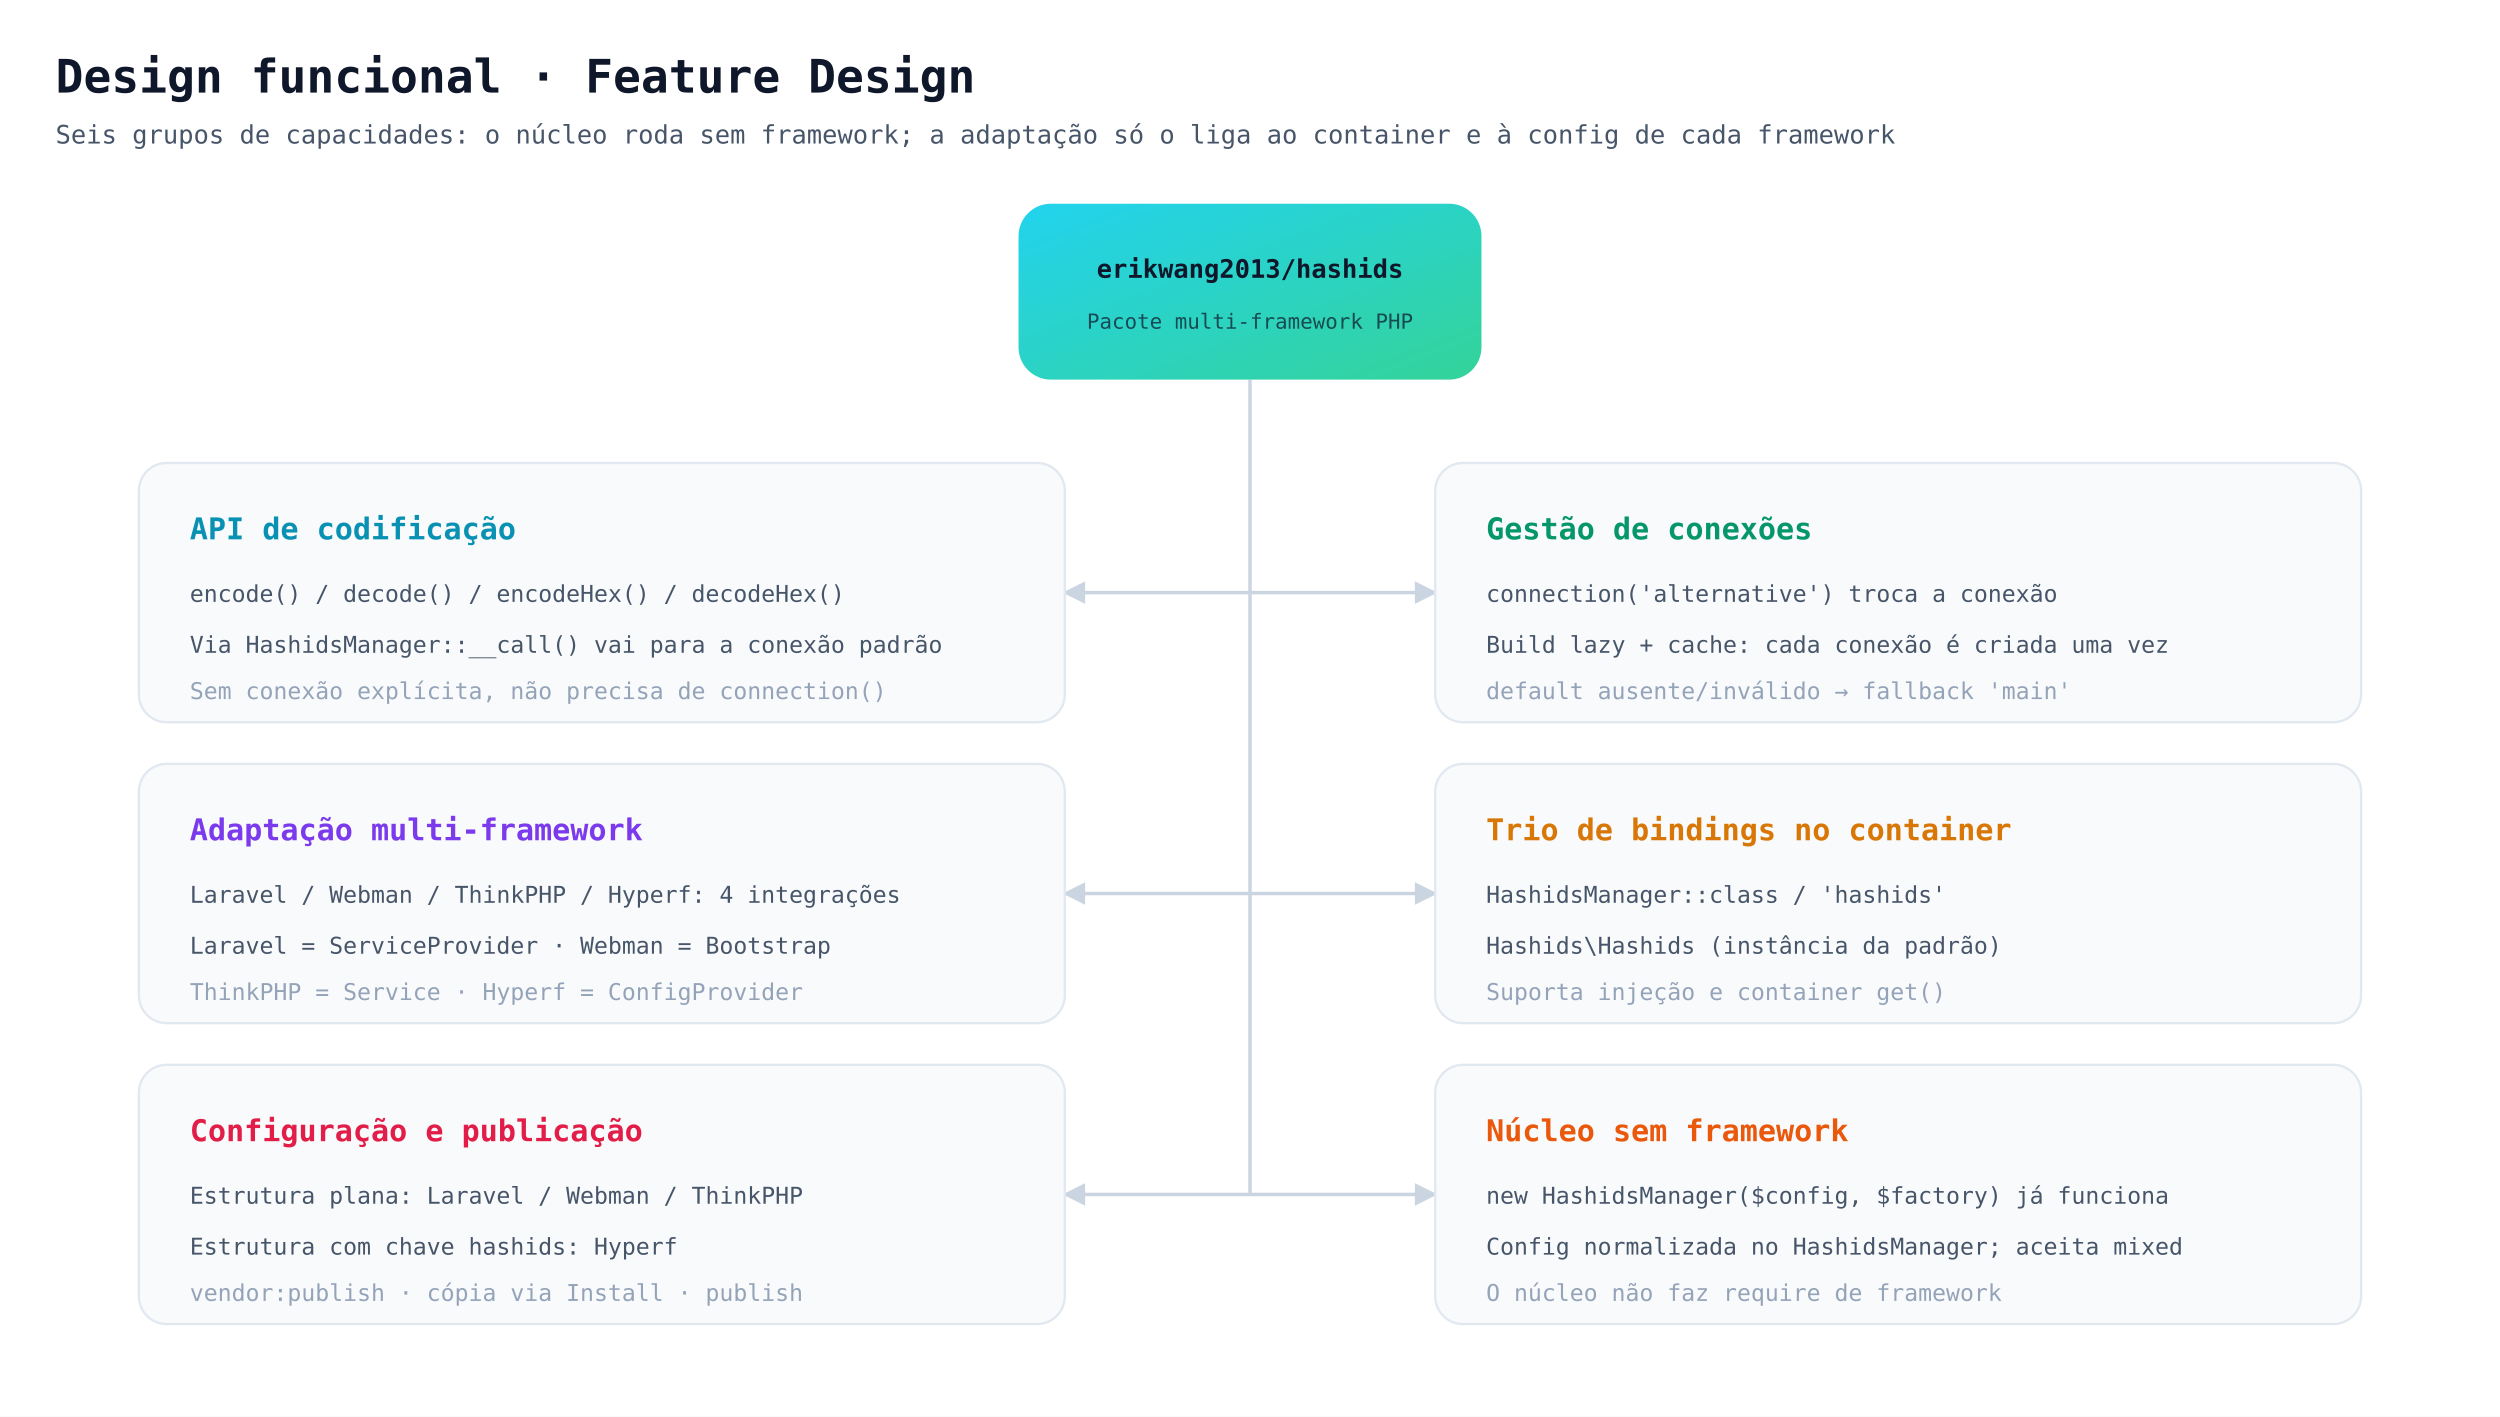
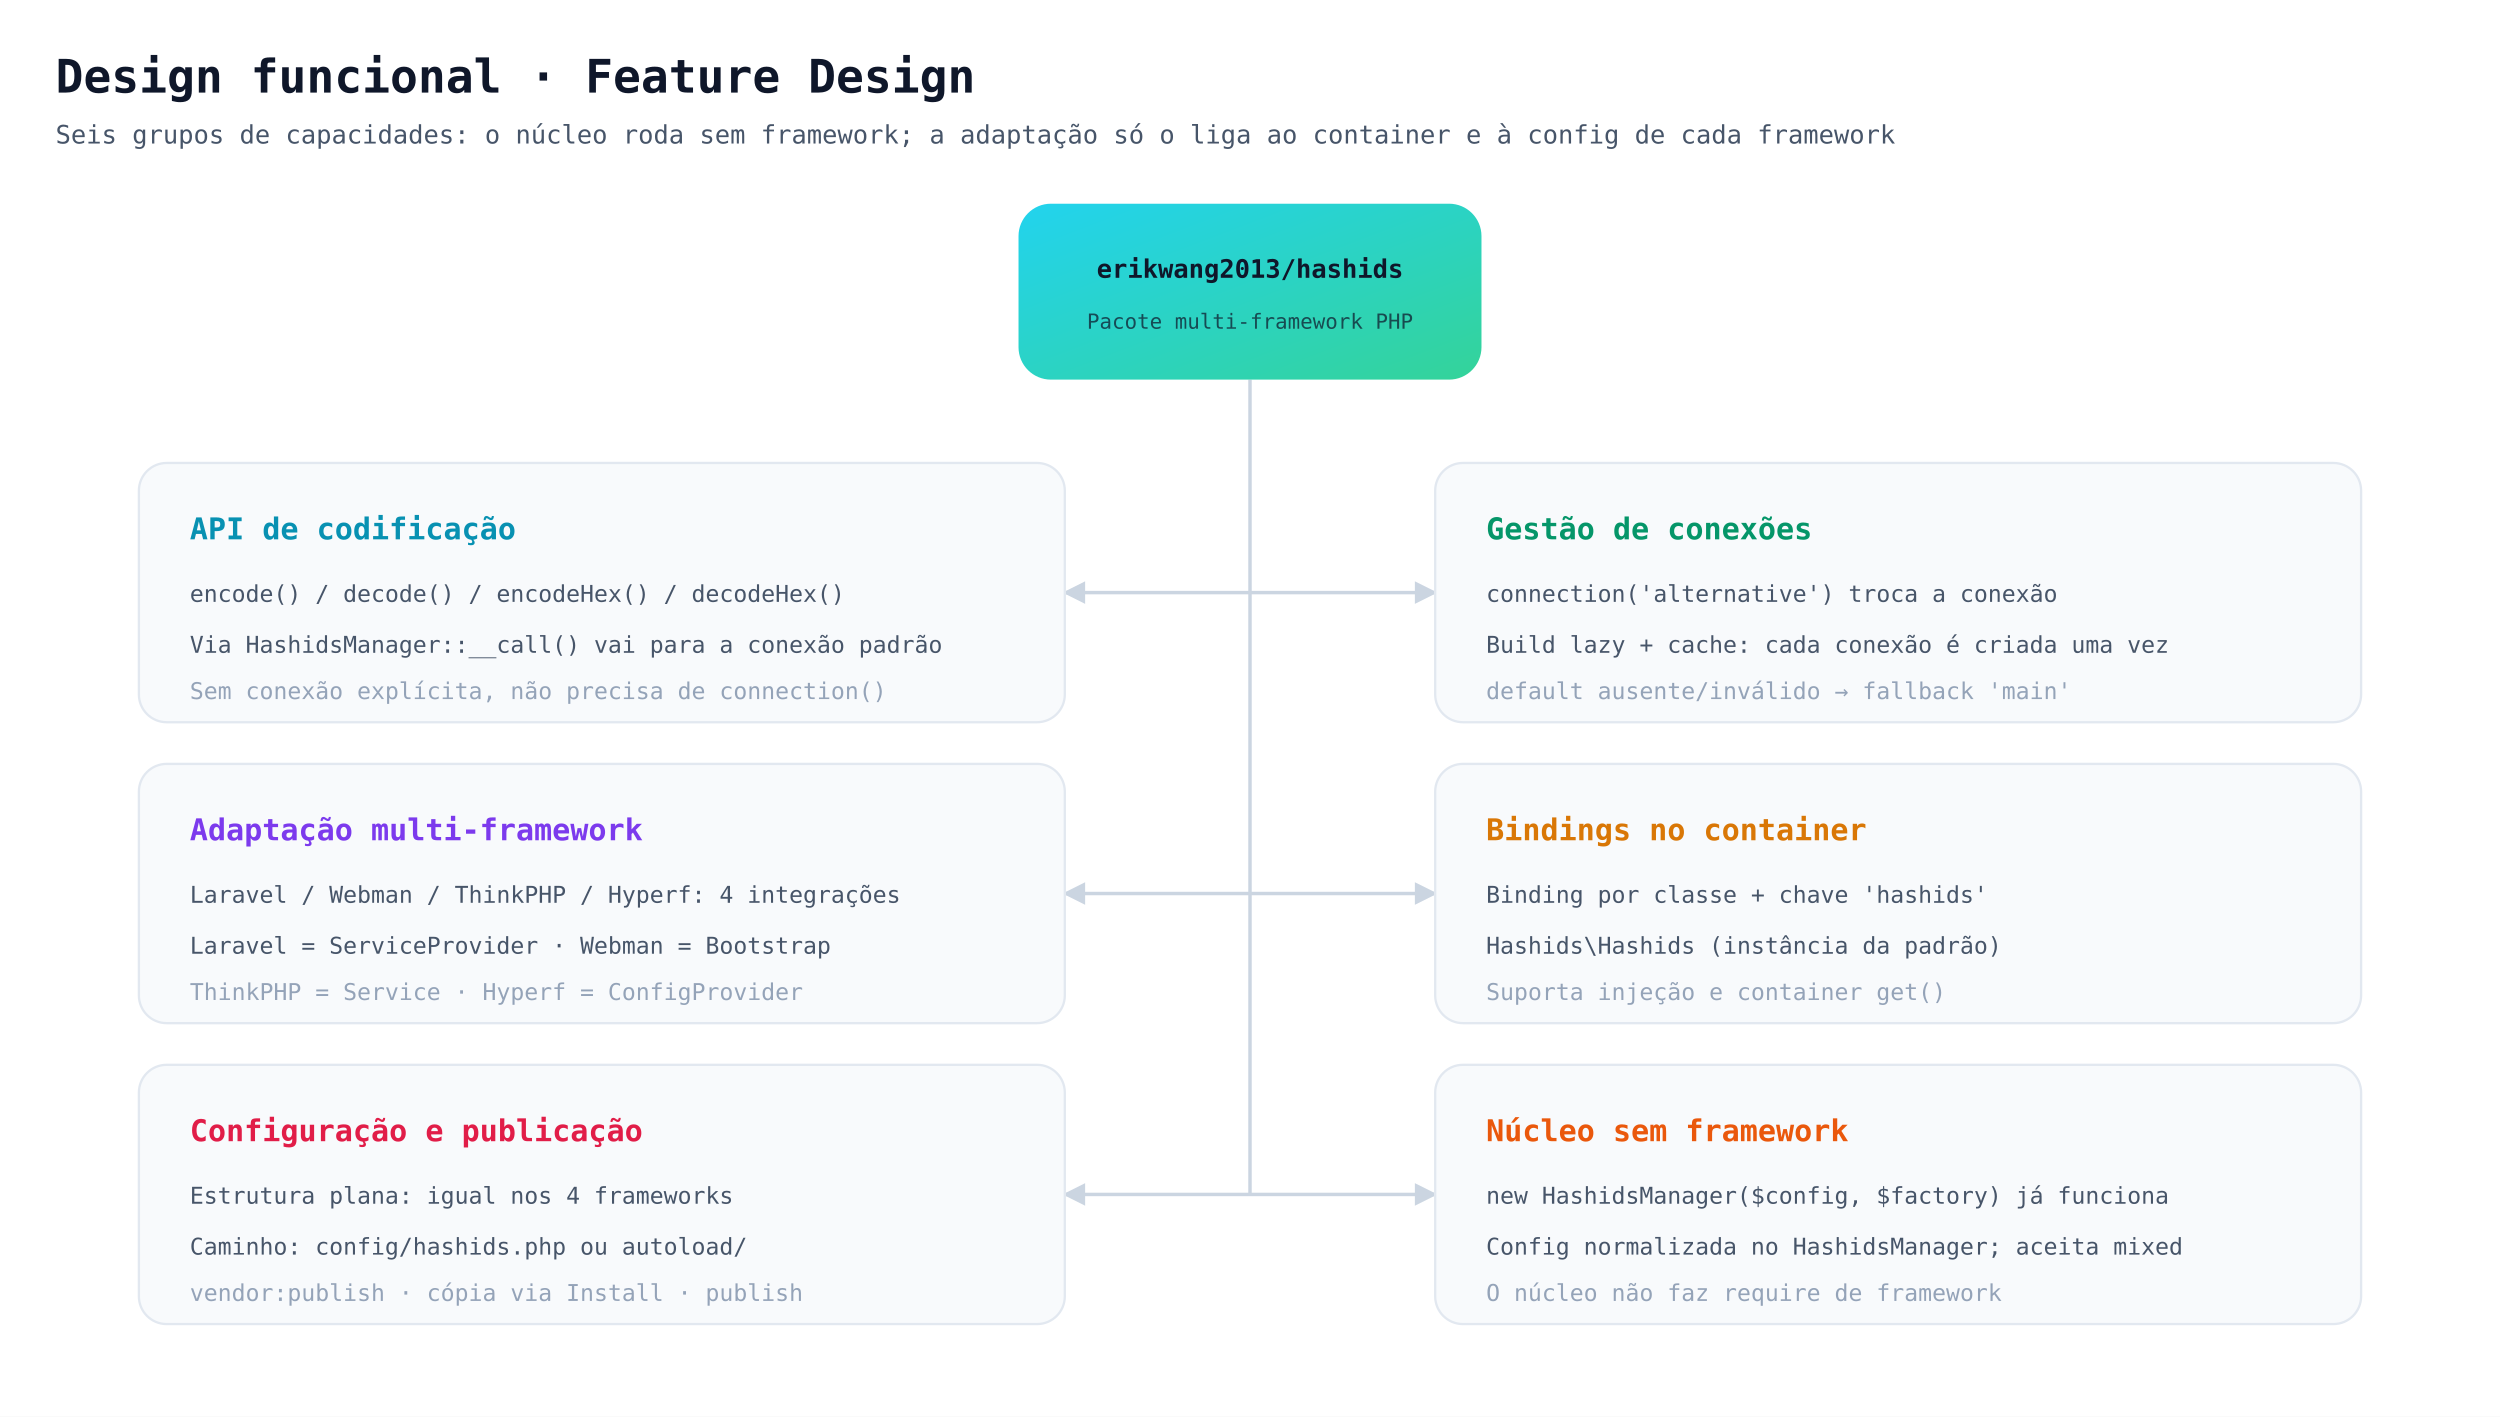
<svg xmlns="http://www.w3.org/2000/svg" viewBox="0 0 1080 612" role="img" aria-labelledby="featTitle featDesc">
  <defs>
    <style>
      text { font-family: ui-monospace, SFMono-Regular, Menlo, Consolas, "DejaVu Sans Mono", "PingFang SC", "Microsoft YaHei", monospace; }
      .bg     { fill: #ffffff; }
      .card   { fill: #f8fafc; stroke: #e2e8f0; stroke-width: 1; }
      .spine  { stroke: #cbd5e1; stroke-width: 1.5; fill: none; }
      .t-primary { fill: #0f172a; font-weight: 600; }
      .t-muted   { fill: #475569; }
      .t-dim     { fill: #94a3b8; }
      .t-frontend   { fill: #0891b2; font-weight: 600; }
      .t-backend    { fill: #059669; font-weight: 600; }
      .t-database   { fill: #7c3aed; font-weight: 600; }
      .t-cloud      { fill: #d97706; font-weight: 600; }
      .t-security   { fill: #e11d48; font-weight: 600; }
      .t-messagebus { fill: #ea580c; font-weight: 600; }
      .a-head { fill: #cbd5e1; }

      @media (prefers-color-scheme: dark) {
        .bg    { fill: #0b1220; }
        .card  { fill: #0f172a; stroke: #1e293b; }
        .spine { stroke: #334155; }
        .t-primary { fill: #f8fafc; }
        .t-muted   { fill: #94a3b8; }
        .t-dim     { fill: #64748b; }
        .t-frontend   { fill: #22d3ee; }
        .t-backend    { fill: #34d399; }
        .t-database   { fill: #a78bfa; }
        .t-cloud      { fill: #fbbf24; }
        .t-security   { fill: #fb7185; }
        .t-messagebus { fill: #fb923c; }
        .a-head { fill: #334155; }
      }
    </style>
    <marker id="ah" viewBox="0 0 10 10" refX="9" refY="5" markerWidth="6.5" markerHeight="6.5" orient="auto">
      <path d="M0 0 L10 5 L0 10 z" class="a-head" />
    </marker>
    <linearGradient id="rootGrad" x1="0" y1="0" x2="1" y2="1">
      <stop offset="0" stop-color="#22d3ee" />
      <stop offset="1" stop-color="#34d399" />
    </linearGradient>
  </defs>
  <rect class="bg" x="0" y="0" width="1080" height="612" />
  <text x="24" y="40" class="t-primary" font-size="20">Design funcional · Feature Design</text>
  <text x="24" y="62" class="t-muted" font-size="11">Seis grupos de capacidades: o núcleo roda sem framework; a adaptação só o liga ao container e à config de cada framework</text>
  <path class="spine" d="M540 164 V516" />
  <path class="spine" d="M540 256 H460" marker-end="url(#ah)" />
  <path class="spine" d="M540 386 H460" marker-end="url(#ah)" />
  <path class="spine" d="M540 516 H460" marker-end="url(#ah)" />
  <path class="spine" d="M540 256 H620" marker-end="url(#ah)" />
  <path class="spine" d="M540 386 H620" marker-end="url(#ah)" />
  <path class="spine" d="M540 516 H620" marker-end="url(#ah)" />
  <rect x="440" y="88" width="200" height="76" rx="14" fill="url(#rootGrad)" />
  <text x="540" y="120" font-size="11" font-weight="700" fill="#0f172a" text-anchor="middle">erikwang2013/hashids</text>
  <text x="540" y="142" font-size="9" fill="rgba(15,23,42,.72)" text-anchor="middle">Pacote multi-framework PHP</text>
  <rect class="card" x="60" y="200" width="400" height="112" rx="12" />
  <text class="t-frontend" x="82" y="233" font-size="13">API de codificação</text>
  <text class="t-muted" x="82" y="260" font-size="10">encode() / decode() / encodeHex() / decodeHex()</text>
  <text class="t-muted" x="82" y="282" font-size="10">Via HashidsManager::__call() vai para a conexão padrão</text>
  <text class="t-dim" x="82" y="302" font-size="10">Sem conexão explícita, não precisa de connection()</text>
  <rect class="card" x="60" y="330" width="400" height="112" rx="12" />
  <text class="t-database" x="82" y="363" font-size="13">Adaptação multi-framework</text>
  <text class="t-muted" x="82" y="390" font-size="10">Laravel / Webman / ThinkPHP / Hyperf: 4 integrações</text>
  <text class="t-muted" x="82" y="412" font-size="10">Laravel = ServiceProvider · Webman = Bootstrap</text>
  <text class="t-dim" x="82" y="432" font-size="10">ThinkPHP = Service · Hyperf = ConfigProvider</text>
  <rect class="card" x="60" y="460" width="400" height="112" rx="12" />
  <text class="t-security" x="82" y="493" font-size="13">Configuração e publicação</text>
-   <text class="t-muted" x="82" y="520" font-size="10">Estrutura plana: Laravel / Webman / ThinkPHP</text>
-   <text class="t-muted" x="82" y="542" font-size="10">Estrutura com chave hashids: Hyperf</text>
+   <text class="t-muted" x="82" y="520" font-size="10">Estrutura plana: igual nos 4 frameworks</text>
+   <text class="t-muted" x="82" y="542" font-size="10">Caminho: config/hashids.php ou autoload/</text>
  <text class="t-dim" x="82" y="562" font-size="10">vendor:publish · cópia via Install · publish</text>
  <rect class="card" x="620" y="200" width="400" height="112" rx="12" />
  <text class="t-backend" x="642" y="233" font-size="13">Gestão de conexões</text>
  <text class="t-muted" x="642" y="260" font-size="10">connection('alternative') troca a conexão</text>
  <text class="t-muted" x="642" y="282" font-size="10">Build lazy + cache: cada conexão é criada uma vez</text>
  <text class="t-dim" x="642" y="302" font-size="10">default ausente/inválido → fallback 'main'</text>
  <rect class="card" x="620" y="330" width="400" height="112" rx="12" />
-   <text class="t-cloud" x="642" y="363" font-size="13">Trio de bindings no container</text>
-   <text class="t-muted" x="642" y="390" font-size="10">HashidsManager::class / 'hashids'</text>
+   <text class="t-cloud" x="642" y="363" font-size="13">Bindings no container</text>
+   <text class="t-muted" x="642" y="390" font-size="10">Binding por classe + chave 'hashids'</text>
  <text class="t-muted" x="642" y="412" font-size="10">Hashids\Hashids (instância da padrão)</text>
  <text class="t-dim" x="642" y="432" font-size="10">Suporta injeção e container get()</text>
  <rect class="card" x="620" y="460" width="400" height="112" rx="12" />
  <text class="t-messagebus" x="642" y="493" font-size="13">Núcleo sem framework</text>
  <text class="t-muted" x="642" y="520" font-size="10">new HashidsManager($config, $factory) já funciona</text>
  <text class="t-muted" x="642" y="542" font-size="10">Config normalizada no HashidsManager; aceita mixed</text>
  <text class="t-dim" x="642" y="562" font-size="10">O núcleo não faz require de framework</text>
</svg>
